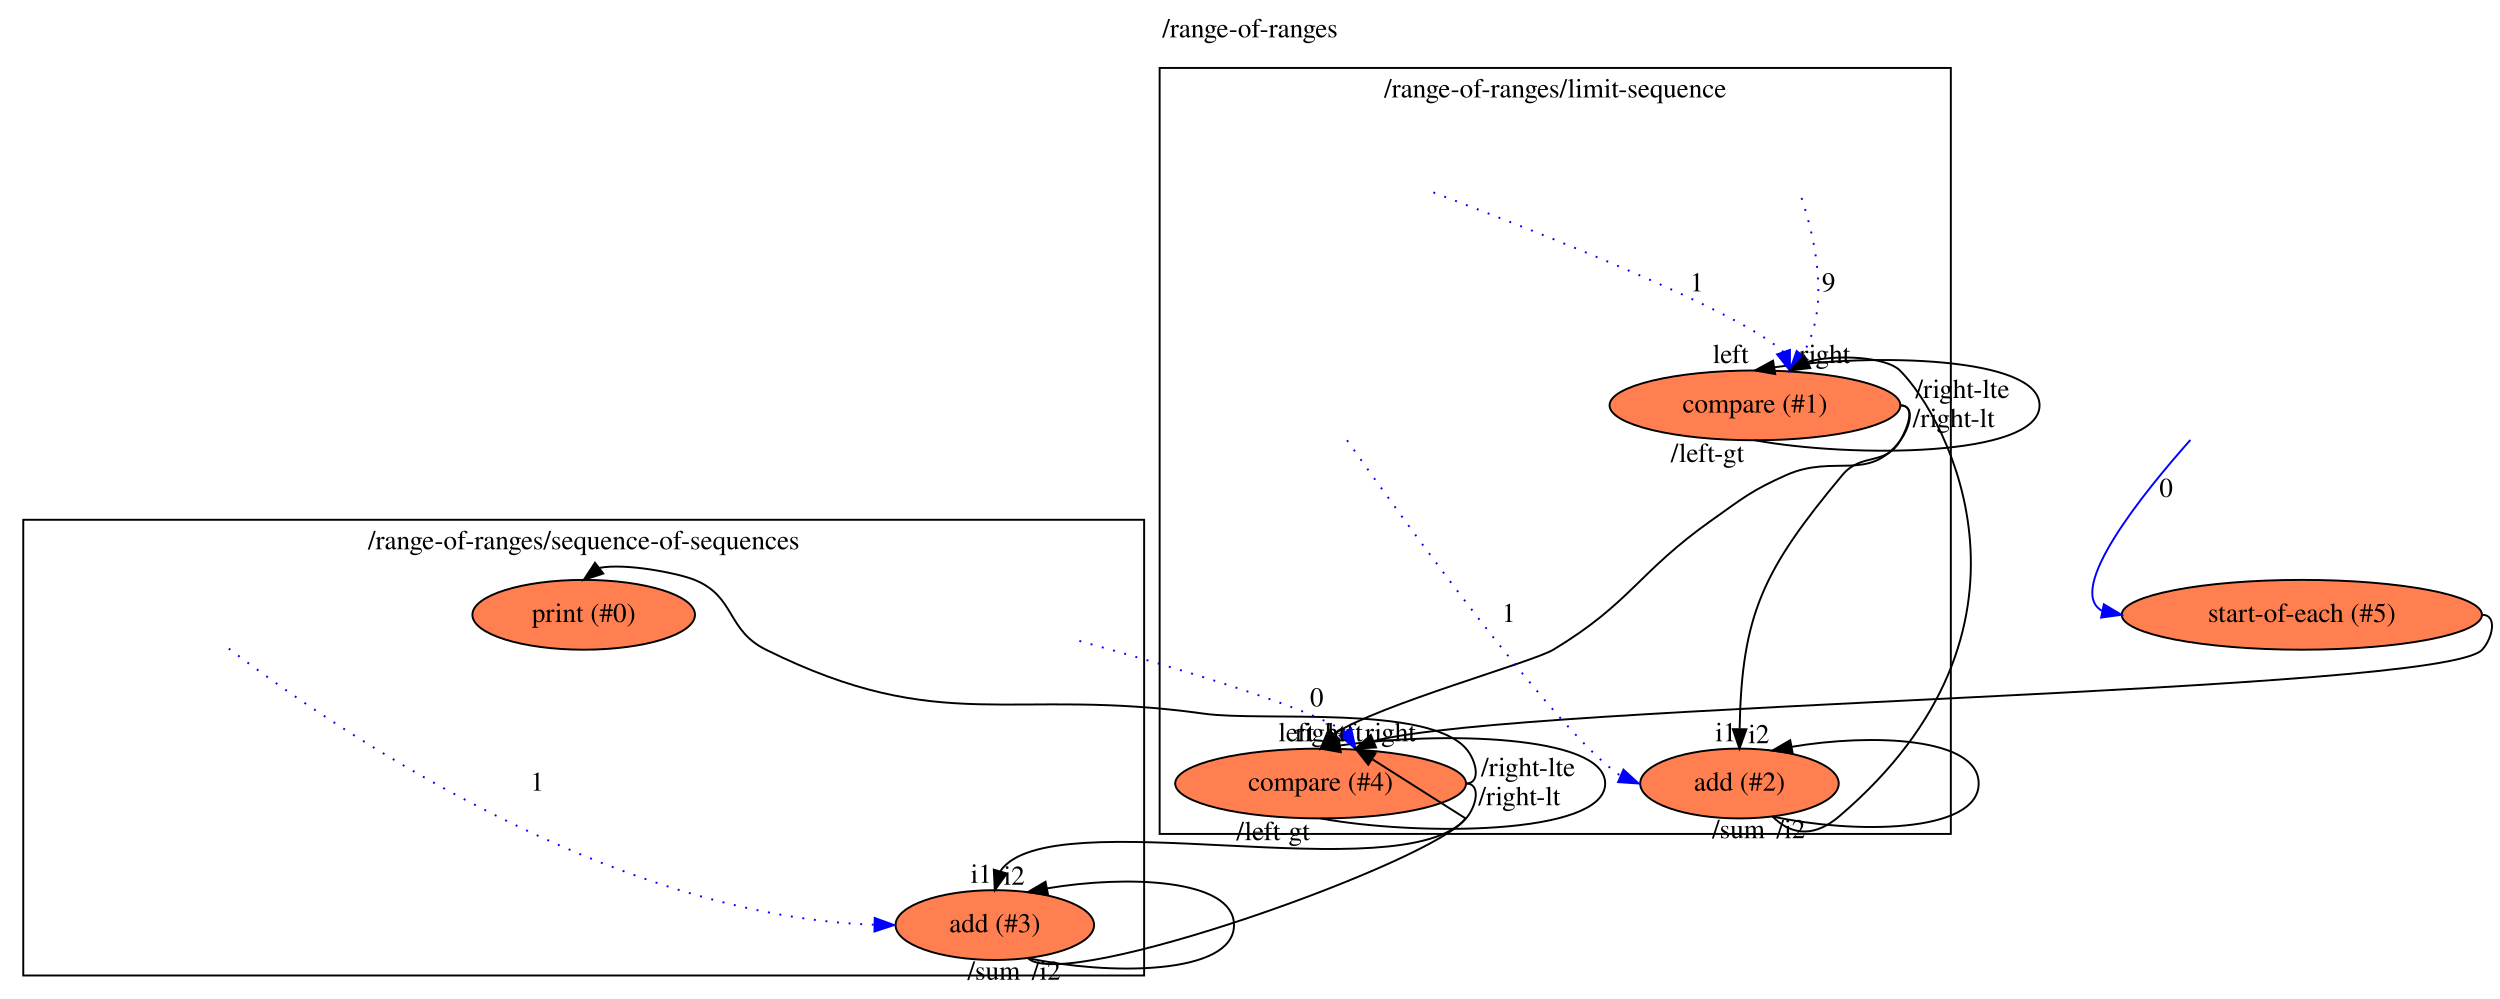
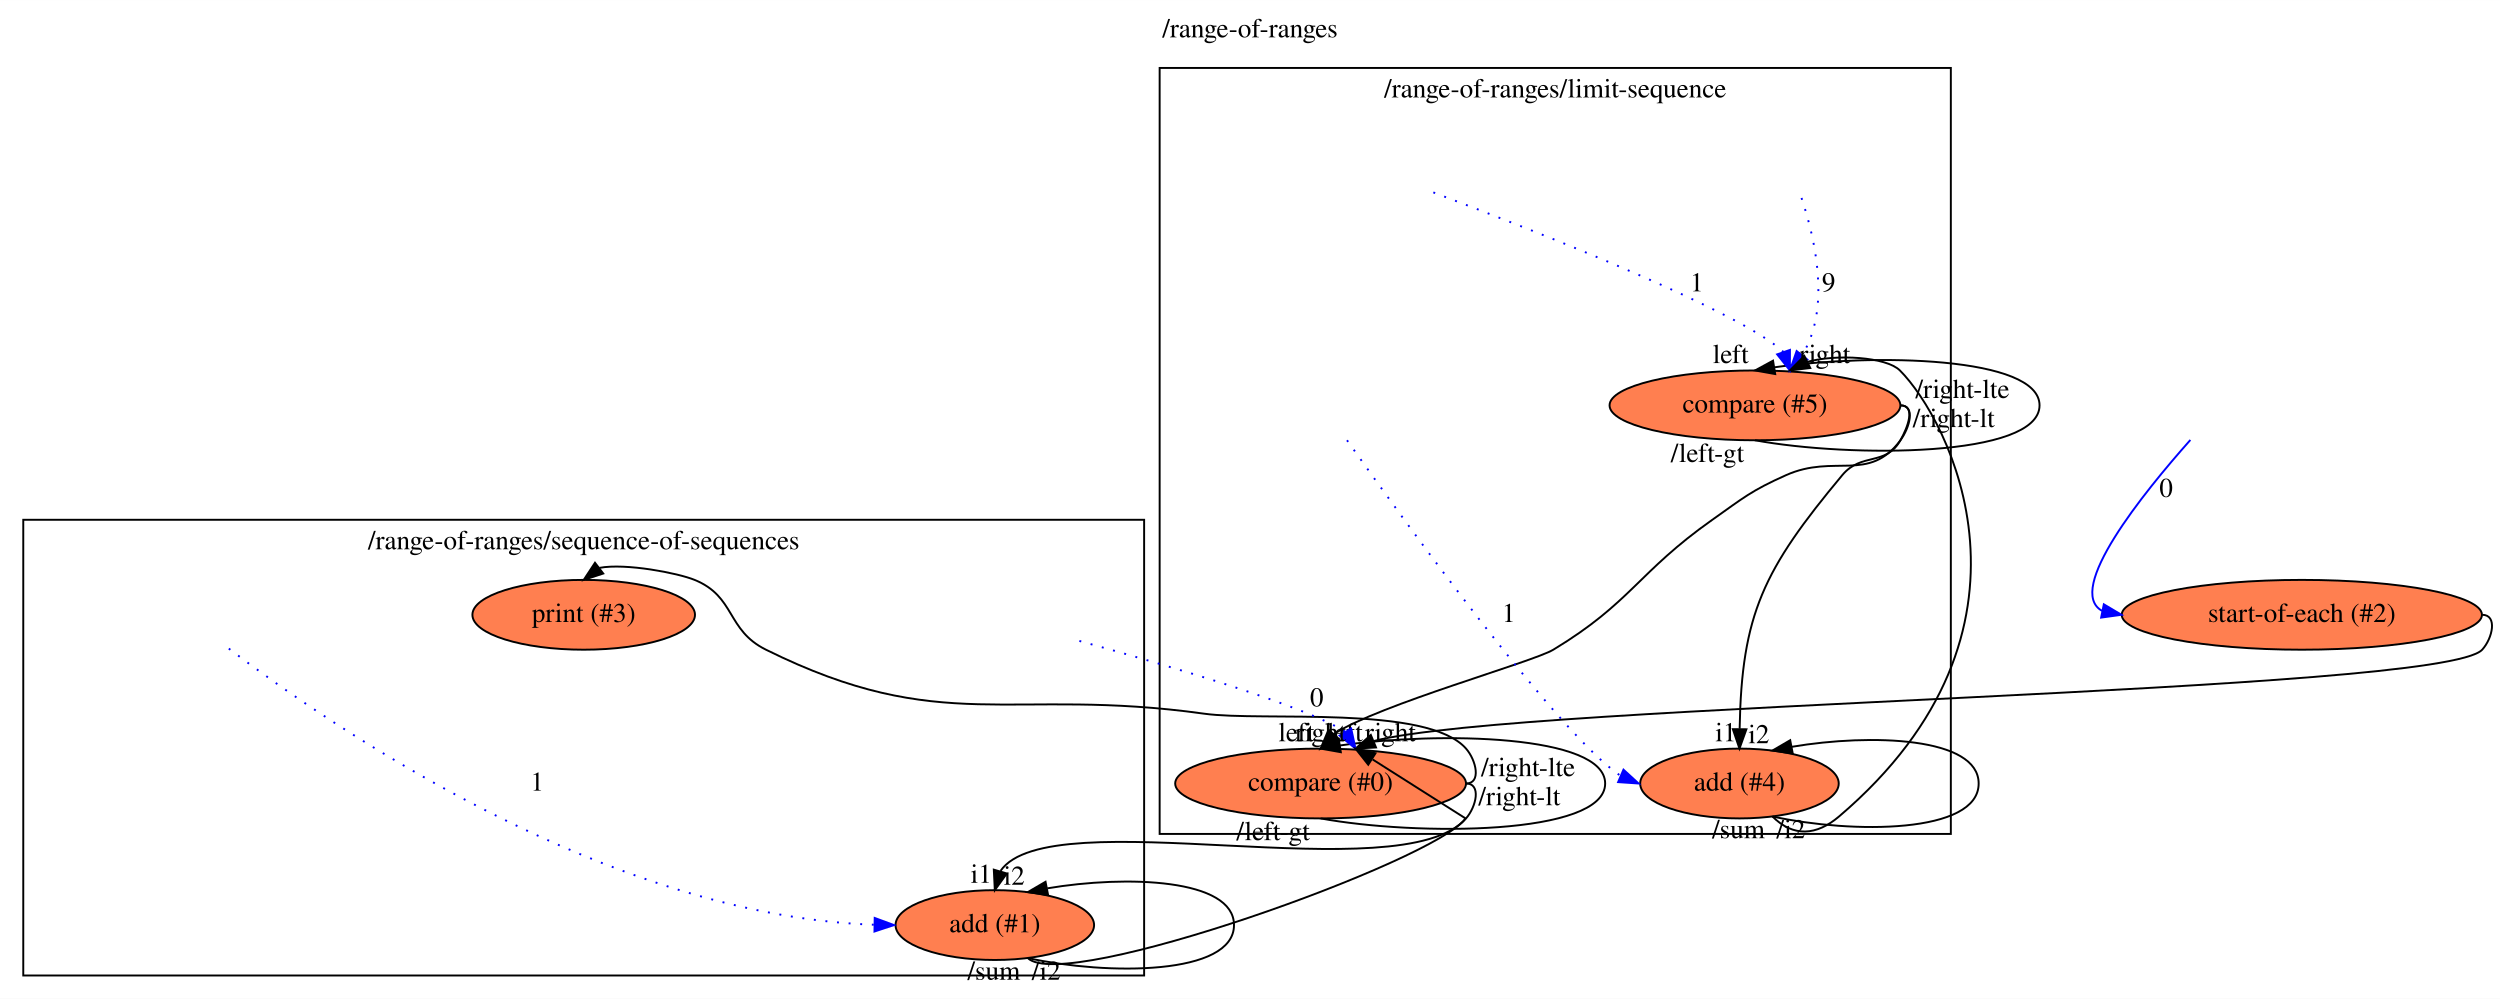
<svg xmlns="http://www.w3.org/2000/svg" xmlns:xlink="http://www.w3.org/1999/xlink" width="1289pt" height="515pt" viewBox="0.00 0.00 1289.19 515.00">
  <g id="graph0" class="graph" transform="scale(1 1) rotate(0) translate(4 511)">
    <polygon fill="#ffffff" stroke="transparent" points="-4,4 -4,-511 1285.189,-511 1285.189,4 -4,4" />
    <text text-anchor="middle" x="640.594" y="-491.8" font-family="Times,serif" font-size="14.00" fill="#000000">/range-of-ranges</text>
    <g id="clust1" class="cluster">
      <polygon fill="none" stroke="#000000" points="594,-81 594,-476 1002,-476 1002,-81 594,-81" />
      <text text-anchor="middle" x="798" y="-460.8" font-family="Times,serif" font-size="14.00" fill="#000000">/range-of-ranges/limit-sequence</text>
    </g>
    <g id="clust2" class="cluster">
      <polygon fill="none" stroke="#000000" points="8,-8 8,-243 586,-243 586,-8 8,-8" />
      <text text-anchor="middle" x="297" y="-227.8" font-family="Times,serif" font-size="14.00" fill="#000000">/range-of-ranges/sequence-of-sequences</text>
    </g>
    <g id="node1" class="node">
      <g id="a_node1">
-         <a xlink:href="file:///home/travis/build/andrewdavidmackenzie/flow/flowstdlib/control/compare_switch/compare_switch.html" xlink:title="compare (#1)">
+         <a xlink:href="file:///home/travis/build/andrewdavidmackenzie/flow/flowstdlib/control/compare_switch/compare_switch.html" xlink:title="compare (#5)">
          <ellipse fill="#ff7f50" stroke="#000000" cx="901" cy="-302" rx="74.987" ry="18" />
-           <text text-anchor="middle" x="901" y="-298.3" font-family="Times,serif" font-size="14.00" fill="#000000">compare (#1)</text>
+           <text text-anchor="middle" x="901" y="-298.3" font-family="Times,serif" font-size="14.00" fill="#000000">compare (#5)</text>
        </a>
      </g>
    </g>
    <g id="edge4" class="edge">
      <path fill="none" stroke="#000000" d="M901,-284C949.914,-275 1047.743,-275 1047.743,-302 1047.743,-327.26 962.119,-328.888 911.028,-321.623" />
      <polygon fill="#000000" stroke="#000000" points="911.431,-318.143 901,-320 910.312,-325.053 911.431,-318.143" />
      <text text-anchor="middle" x="888.5" y="-323.8" font-family="Times,serif" font-size="14.00" fill="#000000">left</text>
      <text text-anchor="middle" x="876.5" y="-272.8" font-family="Times,serif" font-size="14.00" fill="#000000">/left-gt</text>
    </g>
    <g id="node4" class="node">
      <g id="a_node4">
-         <a xlink:href="file:///home/travis/build/andrewdavidmackenzie/flow/flowstdlib/control/compare_switch/compare_switch.html" xlink:title="compare (#4)">
+         <a xlink:href="file:///home/travis/build/andrewdavidmackenzie/flow/flowstdlib/control/compare_switch/compare_switch.html" xlink:title="compare (#0)">
          <ellipse fill="#ff7f50" stroke="#000000" cx="677" cy="-107" rx="74.987" ry="18" />
-           <text text-anchor="middle" x="677" y="-103.3" font-family="Times,serif" font-size="14.00" fill="#000000">compare (#4)</text>
+           <text text-anchor="middle" x="677" y="-103.3" font-family="Times,serif" font-size="14.00" fill="#000000">compare (#0)</text>
        </a>
      </g>
    </g>
    <g id="edge3" class="edge">
      <path fill="none" stroke="#000000" d="M976,-302C984,-302 980.76,-290.429 976,-284 959.686,-261.967 942.03,-277.184 917,-266 898.976,-257.947 895.128,-254.385 879,-243 840.551,-215.859 837.282,-200.337 797,-176 786.489,-169.65 707.575,-147.83 683.775,-132.506" />
      <polygon fill="#000000" stroke="#000000" points="686.298,-130.078 677,-125 681.102,-134.768 686.298,-130.078" />
      <text text-anchor="middle" x="664.5" y="-128.8" font-family="Times,serif" font-size="14.00" fill="#000000">left</text>
      <text text-anchor="middle" x="1008" y="-305.8" font-family="Times,serif" font-size="14.00" fill="#000000">/right-lte</text>
    </g>
    <g id="node5" class="node">
      <g id="a_node5">
-         <a xlink:href="file:///home/travis/build/andrewdavidmackenzie/flow/flowstdlib/math/add/add.html" xlink:title="add (#2)">
+         <a xlink:href="file:///home/travis/build/andrewdavidmackenzie/flow/flowstdlib/math/add/add.html" xlink:title="add (#4)">
          <ellipse fill="#ff7f50" stroke="#000000" cx="893" cy="-107" rx="51.191" ry="18" />
-           <text text-anchor="middle" x="893" y="-103.3" font-family="Times,serif" font-size="14.00" fill="#000000">add (#2)</text>
+           <text text-anchor="middle" x="893" y="-103.3" font-family="Times,serif" font-size="14.00" fill="#000000">add (#4)</text>
        </a>
      </g>
    </g>
    <g id="edge5" class="edge">
      <path fill="none" stroke="#000000" d="M976,-302C984,-302 979.942,-290.962 976,-284 968.339,-270.469 955.957,-277.943 946,-266 905.39,-217.291 894.159,-194.415 893.088,-135.232" />
      <polygon fill="#000000" stroke="#000000" points="896.586,-134.97 893,-125 889.586,-135.03 896.586,-134.97" />
      <text text-anchor="middle" x="886" y="-128.8" font-family="Times,serif" font-size="14.00" fill="#000000">i1</text>
      <text text-anchor="middle" x="1003.5" y="-290.8" font-family="Times,serif" font-size="14.00" fill="#000000">/right-lt</text>
    </g>
    <g id="edge1" class="edge">
      <path fill="none" stroke="#0000ff" stroke-dasharray="1,5" d="M925.005,-408.956C932.136,-387.548 940.204,-351.759 925.278,-327.899" />
      <polygon fill="#0000ff" stroke="#0000ff" points="927.962,-325.651 919,-320 922.482,-330.006 927.962,-325.651" />
      <text text-anchor="middle" x="939" y="-360.8" font-family="Times,serif" font-size="14.00" fill="#000000">9</text>
    </g>
    <g id="edge2" class="edge">
      <path fill="none" stroke="#0000ff" stroke-dasharray="1,5" d="M735.138,-411.819C792.909,-390.039 893.521,-350.273 915.706,-329.533" />
      <polygon fill="#0000ff" stroke="#0000ff" points="919.042,-330.595 919,-320 912.426,-328.308 919.042,-330.595" />
      <text text-anchor="middle" x="871" y="-360.8" font-family="Times,serif" font-size="14.00" fill="#000000">1</text>
    </g>
    <g id="edge13" class="edge">
      <path fill="none" stroke="#000000" d="M677,-89C725.914,-80 823.743,-80 823.743,-107 823.743,-132.26 738.119,-133.888 687.028,-126.623" />
      <polygon fill="#000000" stroke="#000000" points="687.431,-123.143 677,-125 686.312,-130.053 687.431,-123.143" />
      <text text-anchor="middle" x="689.5" y="-128.8" font-family="Times,serif" font-size="14.00" fill="#000000">left</text>
      <text text-anchor="middle" x="652.5" y="-77.8" font-family="Times,serif" font-size="14.00" fill="#000000">/left-gt</text>
    </g>
    <g id="node10" class="node">
      <g id="a_node10">
-         <a xlink:href="file:///home/travis/build/andrewdavidmackenzie/flow/flowr/src/lib/flowruntime/stdio/stdout.html" xlink:title="print (#0)">
+         <a xlink:href="file:///home/travis/build/andrewdavidmackenzie/flow/flowr/src/lib/flowruntime/stdio/stdout.html" xlink:title="print (#3)">
          <ellipse fill="#ff7f50" stroke="#000000" cx="297" cy="-194" rx="57.391" ry="18" />
-           <text text-anchor="middle" x="297" y="-190.3" font-family="Times,serif" font-size="14.00" fill="#000000">print (#0)</text>
+           <text text-anchor="middle" x="297" y="-190.3" font-family="Times,serif" font-size="14.00" fill="#000000">print (#3)</text>
        </a>
      </g>
    </g>
    <g id="edge12" class="edge">
      <path fill="none" stroke="#000000" d="M752,-107C760,-107 757.27,-118.981 752,-125 732.063,-147.771 646.975,-138.814 617,-143 516.466,-157.042 481.973,-130.965 391,-176 370.493,-186.151 375.383,-203.361 354.195,-212 345.552,-215.524 318.758,-220.727 305.133,-218.208" />
      <polygon fill="#000000" stroke="#000000" points="307.073,-215.286 297,-212 302.825,-220.85 307.073,-215.286" />
      <text text-anchor="middle" x="784" y="-110.8" font-family="Times,serif" font-size="14.00" fill="#000000">/right-lte</text>
    </g>
    <g id="node11" class="node">
      <g id="a_node11">
-         <a xlink:href="file:///home/travis/build/andrewdavidmackenzie/flow/flowstdlib/math/add/add.html" xlink:title="add (#3)">
+         <a xlink:href="file:///home/travis/build/andrewdavidmackenzie/flow/flowstdlib/math/add/add.html" xlink:title="add (#1)">
          <ellipse fill="#ff7f50" stroke="#000000" cx="509" cy="-34" rx="51.191" ry="18" />
-           <text text-anchor="middle" x="509" y="-30.3" font-family="Times,serif" font-size="14.00" fill="#000000">add (#3)</text>
+           <text text-anchor="middle" x="509" y="-30.3" font-family="Times,serif" font-size="14.00" fill="#000000">add (#1)</text>
        </a>
      </g>
    </g>
    <g id="edge14" class="edge">
      <path fill="none" stroke="#000000" d="M752,-107C760,-107 757.281,-95.009 752,-89 718.477,-50.856 537.256,-98.867 511.938,-61.916" />
      <polygon fill="#000000" stroke="#000000" points="515.197,-60.594 509,-52 508.485,-62.582 515.197,-60.594" />
      <text text-anchor="middle" x="502" y="-55.8" font-family="Times,serif" font-size="14.00" fill="#000000">i1</text>
      <text text-anchor="middle" x="779.5" y="-95.8" font-family="Times,serif" font-size="14.00" fill="#000000">/right-lt</text>
    </g>
    <g id="edge8" class="edge">
      <path fill="none" stroke="#000000" d="M910,-90C920.794,-79.206 932.721,-80.106 944.345,-90 1057.778,-186.55 1000.591,-295.153 975.743,-320 968.708,-327.036 942.997,-328.52 928.083,-324.452" />
      <polygon fill="#000000" stroke="#000000" points="929.52,-321.259 919,-320 926.439,-327.544 929.52,-321.259" />
      <text text-anchor="middle" x="937" y="-323.8" font-family="Times,serif" font-size="14.00" fill="#000000">right</text>
      <text text-anchor="middle" x="892.5" y="-78.8" font-family="Times,serif" font-size="14.00" fill="#000000">/sum</text>
    </g>
    <g id="edge7" class="edge">
      <path fill="none" stroke="#000000" d="M910,-90C951.115,-81 1016.345,-81 1016.345,-107 1016.345,-130.969 960.909,-132.841 920.035,-125.936" />
      <polygon fill="#000000" stroke="#000000" points="920.482,-122.458 910,-124 919.156,-129.331 920.482,-122.458" />
      <text text-anchor="middle" x="903" y="-127.8" font-family="Times,serif" font-size="14.00" fill="#000000">i2</text>
      <text text-anchor="middle" x="919.5" y="-78.8" font-family="Times,serif" font-size="14.00" fill="#000000">/i2</text>
    </g>
    <g id="edge6" class="edge">
      <path fill="none" stroke="#0000ff" stroke-dasharray="1,5" d="M690.623,-284.004C721.187,-240.822 799.04,-133.259 831.545,-111.05" />
      <polygon fill="#0000ff" stroke="#0000ff" points="833.186,-114.155 841,-107 830.43,-107.721 833.186,-114.155" />
      <text text-anchor="middle" x="774" y="-190.3" font-family="Times,serif" font-size="14.00" fill="#000000">1</text>
    </g>
    <g id="node7" class="node">
      <g id="a_node7">
-         <a xlink:href="file:///home/travis/build/andrewdavidmackenzie/flow/flowstdlib/data/buffer/buffer.html" xlink:title="start-of-each (#5)">
+         <a xlink:href="file:///home/travis/build/andrewdavidmackenzie/flow/flowstdlib/data/buffer/buffer.html" xlink:title="start-of-each (#2)">
          <ellipse fill="#ff7f50" stroke="#000000" cx="1183" cy="-194" rx="92.883" ry="18" />
-           <text text-anchor="middle" x="1183" y="-190.3" font-family="Times,serif" font-size="14.00" fill="#000000">start-of-each (#5)</text>
+           <text text-anchor="middle" x="1183" y="-190.3" font-family="Times,serif" font-size="14.00" fill="#000000">start-of-each (#2)</text>
        </a>
      </g>
    </g>
    <g id="edge10" class="edge">
      <path fill="none" stroke="#000000" d="M1276,-194C1284,-194 1281.404,-181.899 1276,-176 1255.438,-153.554 780.957,-148.492 704.579,-128.964" />
      <polygon fill="#000000" stroke="#000000" points="705.578,-125.59 695,-125 702.901,-132.058 705.578,-125.59" />
      <text text-anchor="middle" x="713" y="-128.8" font-family="Times,serif" font-size="14.00" fill="#000000">right</text>
    </g>
    <g id="edge9" class="edge">
      <path fill="none" stroke="#0000ff" d="M1125.529,-284.166C1101.239,-256.846 1060.67,-206.669 1080.019,-196.019" />
      <polygon fill="#0000ff" stroke="#0000ff" points="1080.893,-199.414 1090,-194 1079.505,-192.553 1080.893,-199.414" />
      <text text-anchor="middle" x="1113" y="-254.8" font-family="Times,serif" font-size="14.00" fill="#000000">0</text>
    </g>
    <g id="edge11" class="edge">
      <path fill="none" stroke="#0000ff" stroke-dasharray="1,5" d="M552.614,-180.521C600.803,-167.204 668.962,-146.958 689.677,-133.704" />
      <polygon fill="#0000ff" stroke="#0000ff" points="692.769,-135.357 695,-125 686.797,-131.705 692.769,-135.357" />
      <text text-anchor="middle" x="675" y="-146.8" font-family="Times,serif" font-size="14.00" fill="#000000">0</text>
    </g>
    <g id="edge17" class="edge">
      <path fill="none" stroke="#000000" d="M526,-17C544.616,1.616 736.759,-67.353 751.743,-89 751.743,-89 719.825,-109.25 703.866,-119.375" />
      <polygon fill="#000000" stroke="#000000" points="701.569,-116.687 695,-125 705.319,-122.598 701.569,-116.687" />
      <text text-anchor="middle" x="677" y="-128.8" font-family="Times,serif" font-size="14.00" fill="#000000">right</text>
      <text text-anchor="middle" x="508.5" y="-5.8" font-family="Times,serif" font-size="14.00" fill="#000000">/sum</text>
    </g>
    <g id="edge16" class="edge">
      <path fill="none" stroke="#000000" d="M526,-17C567.115,-8 632.345,-8 632.345,-34 632.345,-57.969 576.909,-59.841 536.035,-52.937" />
      <polygon fill="#000000" stroke="#000000" points="536.482,-49.458 526,-51 535.156,-56.331 536.482,-49.458" />
      <text text-anchor="middle" x="519" y="-54.8" font-family="Times,serif" font-size="14.00" fill="#000000">i2</text>
      <text text-anchor="middle" x="535.5" y="-5.8" font-family="Times,serif" font-size="14.00" fill="#000000">/i2</text>
    </g>
    <g id="edge15" class="edge">
      <path fill="none" stroke="#0000ff" stroke-dasharray="1,5" d="M113.991,-176.573C167.273,-136.117 309.049,-38.901 446.677,-34.178" />
      <polygon fill="#0000ff" stroke="#0000ff" points="447.062,-37.672 457,-34 446.941,-30.674 447.062,-37.672" />
      <text text-anchor="middle" x="273" y="-103.3" font-family="Times,serif" font-size="14.00" fill="#000000">1</text>
    </g>
  </g>
</svg>
